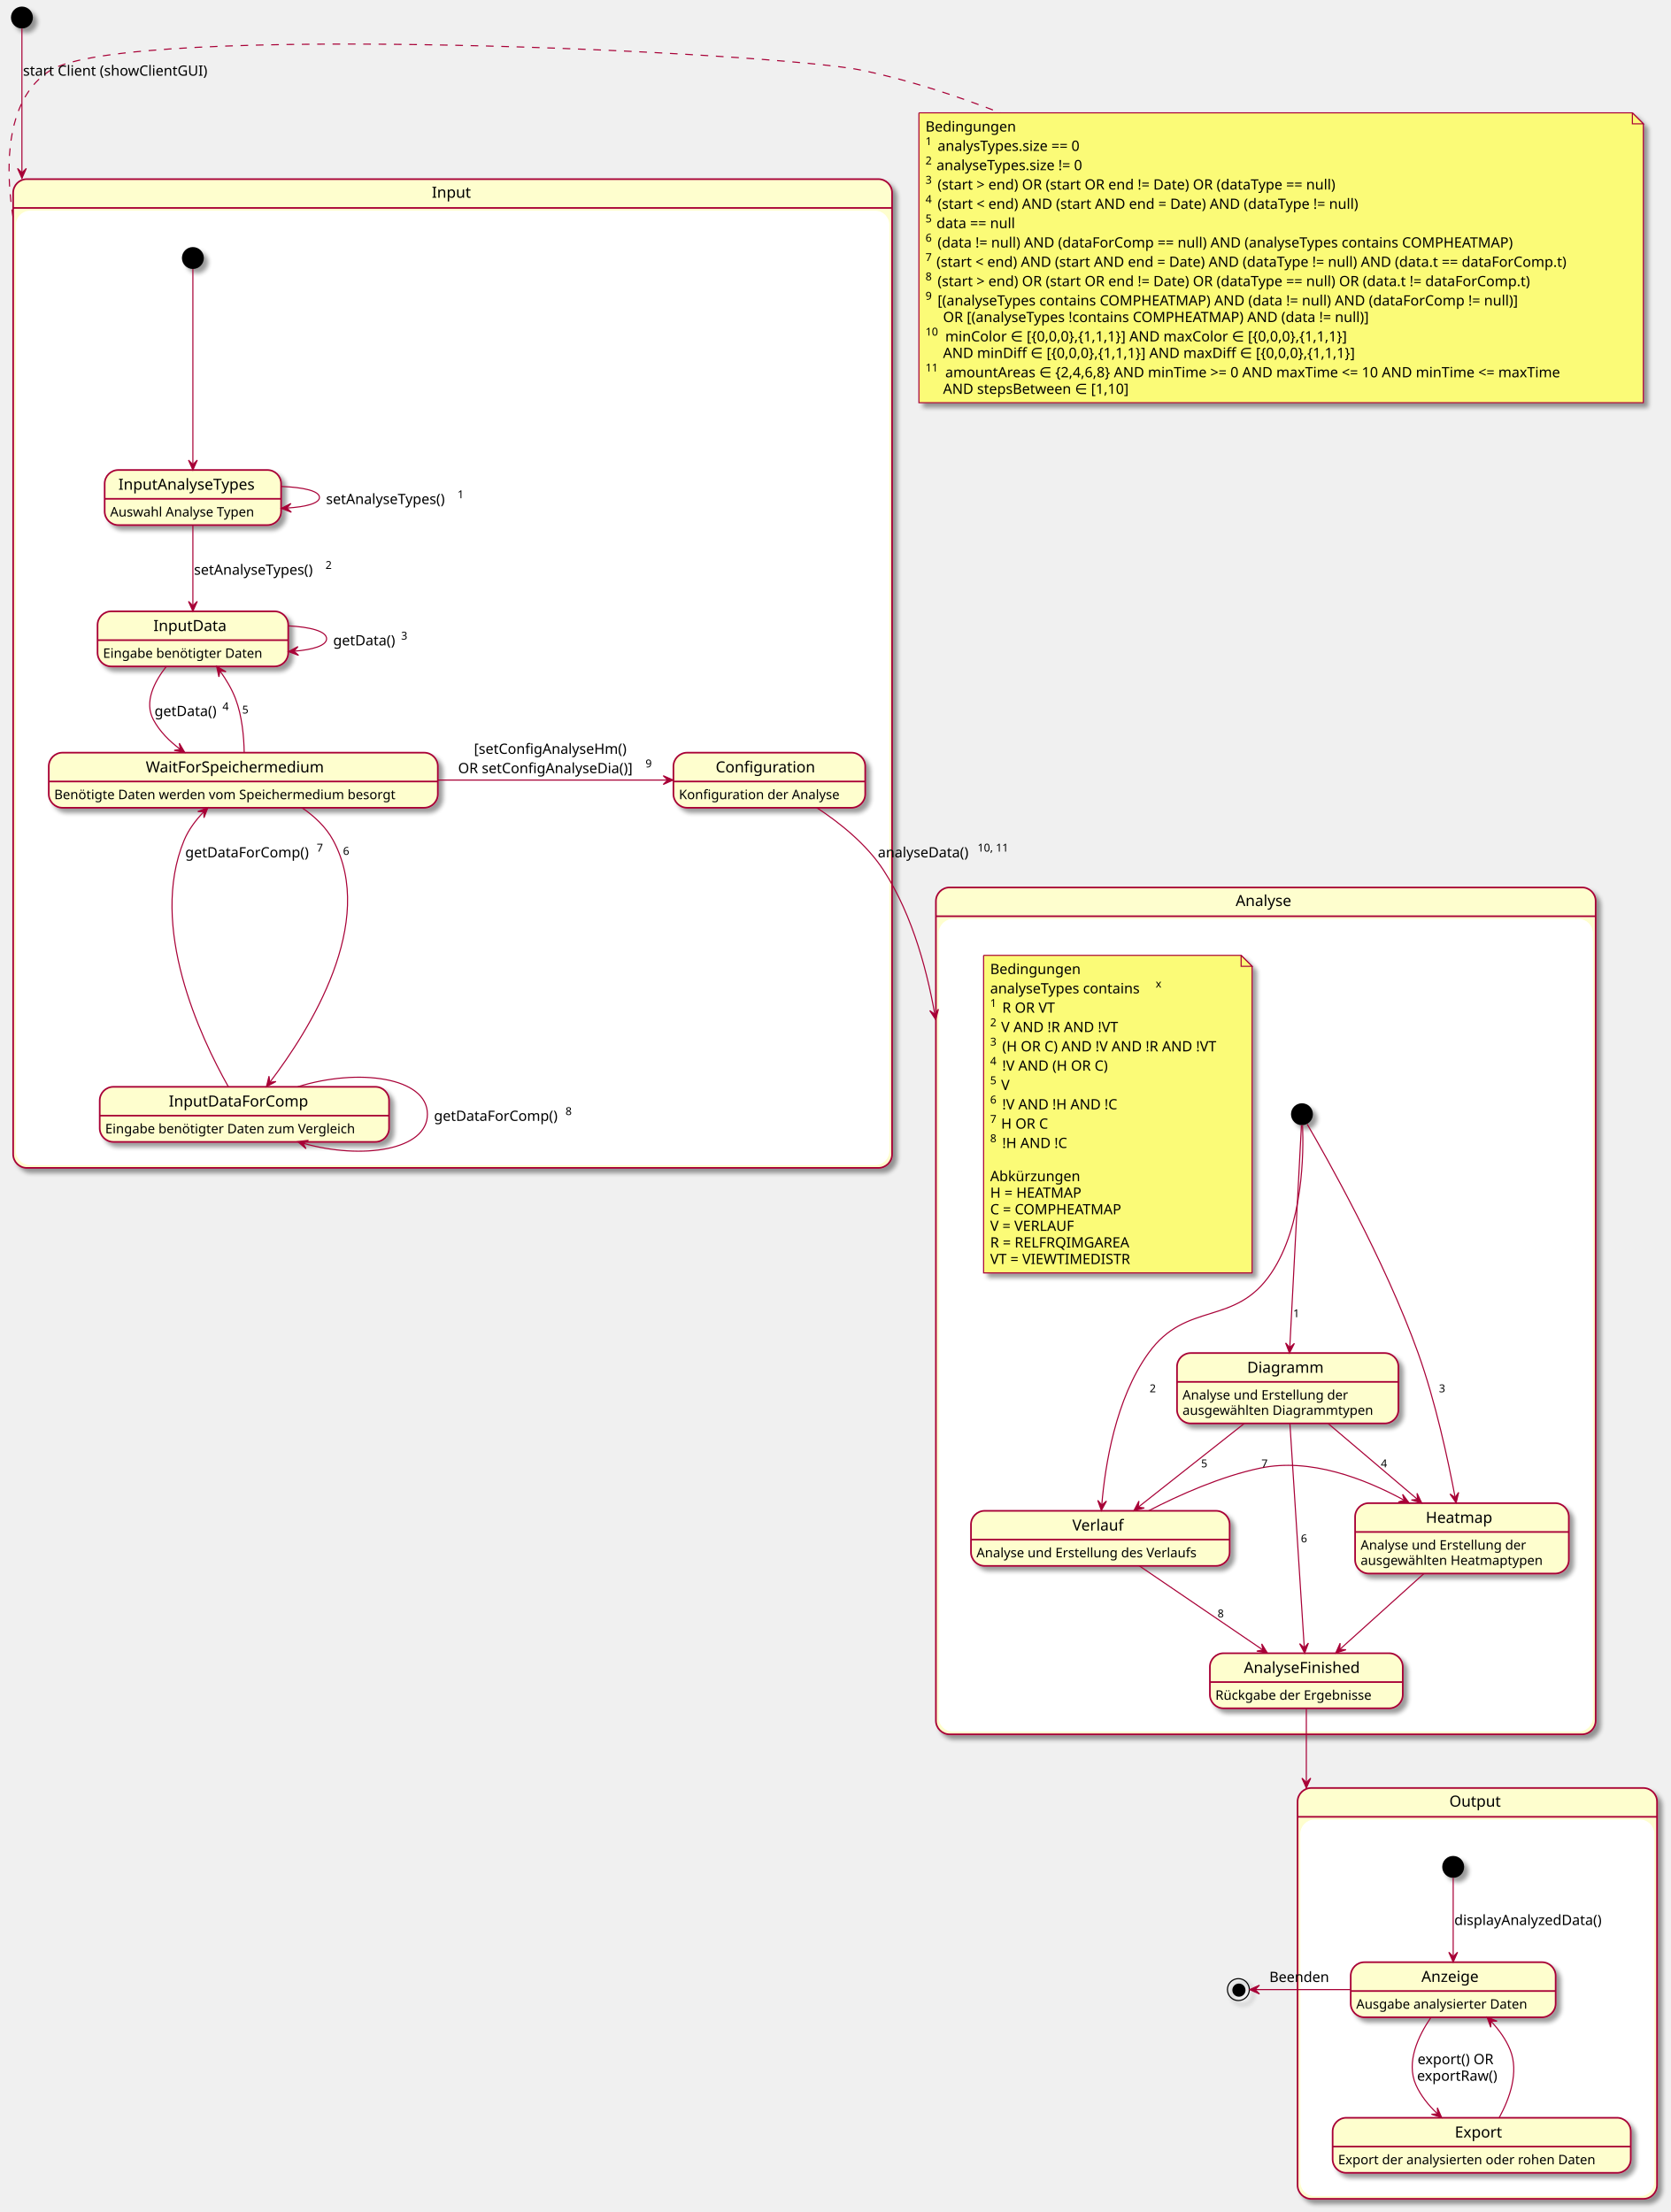
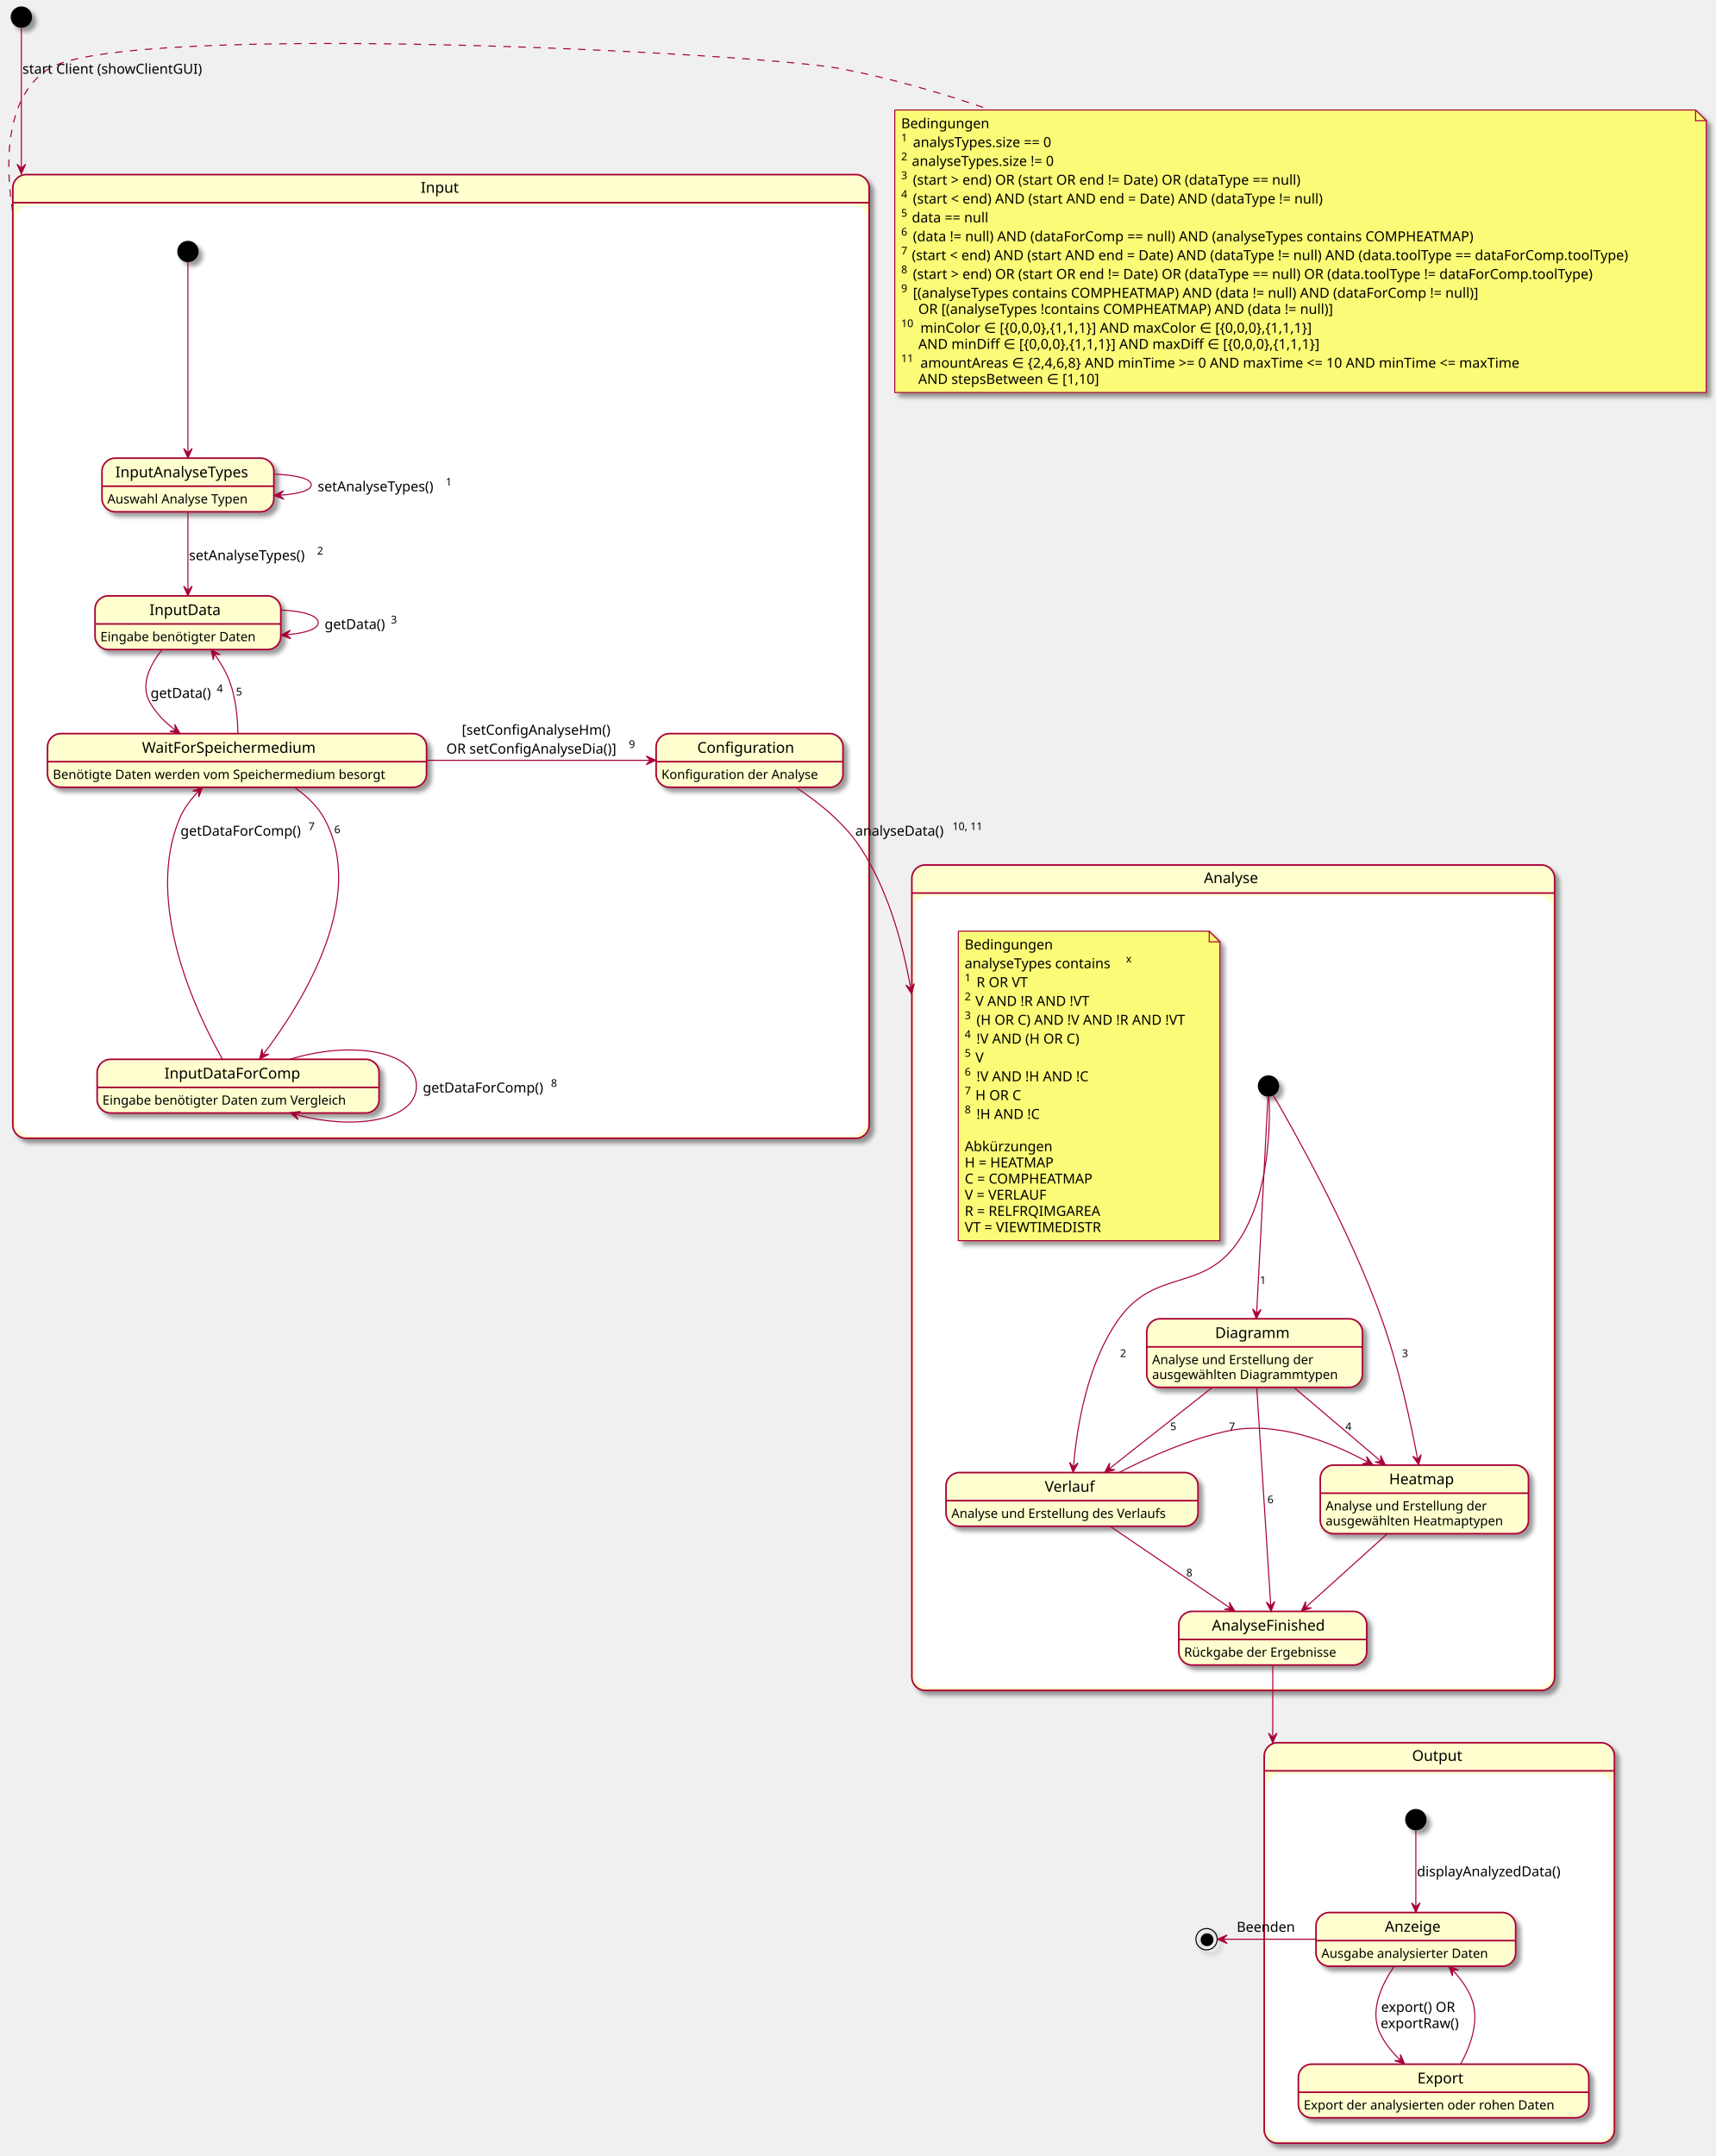
- <svg xmlns="http://www.w3.org/2000/svg" contentScriptType="application/ecmascript" contentStyleType="text/css" height="2019px" preserveAspectRatio="none" style="width:1524px;height:2019px;background:#FFFFFF;" version="1.1" viewBox="0 0 1524 2019" width="1524px" zoomAndPan="magnify">
+ <svg xmlns="http://www.w3.org/2000/svg" contentScriptType="application/ecmascript" contentStyleType="text/css" height="2019px" preserveAspectRatio="none" style="width:1607px;height:2019px;background:#FFFFFF;" version="1.1" viewBox="0 0 1607 2019" width="1607px" zoomAndPan="magnify">
  <defs>
-     <filter height="300%" id="f1f4k1xyhdl7gt" width="300%" x="-1" y="-1">
+     <filter height="300%" id="fw893l0pydje3" width="300%" x="-1" y="-1">
      <feGaussianBlur result="blurOut" stdDeviation="2.0" />
      <feColorMatrix in="blurOut" result="blurOut2" type="matrix" values="0 0 0 0 0 0 0 0 0 0 0 0 0 0 0 0 0 0 .4 0" />
      <feOffset dx="4.0" dy="4.0" in="blurOut2" result="blurOut3" />
      <feBlend in="SourceGraphic" in2="blurOut3" mode="normal" />
    </filter>
  </defs>
  <g>
-     <rect fill="#FEFECE" filter="url(#f1f4k1xyhdl7gt)" height="902.5" rx="12.5" ry="12.5" style="stroke:#A80036;stroke-width:1.5;" width="802" x="12" y="163.5" />
+     <rect fill="#FEFECE" filter="url(#fw893l0pydje3)" height="902.5" rx="12.5" ry="12.5" style="stroke:#A80036;stroke-width:1.5;" width="802" x="12" y="163.5" />
    <rect fill="#FFFFFF" height="870.203" rx="12.5" ry="12.5" style="stroke:#FFFFFF;stroke-width:1.0;" width="796" x="15" y="192.797" />
    <line style="stroke:#A80036;stroke-width:1.5;" x1="12" x2="814" y1="189.797" y2="189.797" />
    <text fill="#000000" font-family="sans-serif" font-size="14" lengthAdjust="spacing" textLength="38" x="394" y="180.495">Input</text>
-     <rect fill="#FEFECE" filter="url(#f1f4k1xyhdl7gt)" height="773" rx="12.5" ry="12.5" style="stroke:#A80036;stroke-width:1.5;" width="602" x="854" y="810" />
+     <rect fill="#FEFECE" filter="url(#fw893l0pydje3)" height="773" rx="12.5" ry="12.5" style="stroke:#A80036;stroke-width:1.5;" width="602" x="854" y="810" />
    <rect fill="#FFFFFF" height="740.703" rx="12.5" ry="12.5" style="stroke:#FFFFFF;stroke-width:1.0;" width="596" x="857" y="839.297" />
    <line style="stroke:#A80036;stroke-width:1.5;" x1="854" x2="1456" y1="836.297" y2="836.297" />
    <text fill="#000000" font-family="sans-serif" font-size="14" lengthAdjust="spacing" textLength="55" x="1127.5" y="826.995">Analyse</text>
-     <rect fill="#FEFECE" filter="url(#f1f4k1xyhdl7gt)" height="375" rx="12.5" ry="12.5" style="stroke:#A80036;stroke-width:1.5;" width="328" x="1184" y="1632" />
+     <rect fill="#FEFECE" filter="url(#fw893l0pydje3)" height="375" rx="12.5" ry="12.5" style="stroke:#A80036;stroke-width:1.5;" width="328" x="1184" y="1632" />
    <rect fill="#FFFFFF" height="342.703" rx="12.5" ry="12.5" style="stroke:#FFFFFF;stroke-width:1.0;" width="322" x="1187" y="1661.297" />
    <line style="stroke:#A80036;stroke-width:1.5;" x1="1184" x2="1512" y1="1658.297" y2="1658.297" />
    <text fill="#000000" font-family="sans-serif" font-size="14" lengthAdjust="spacing" textLength="51" x="1322.5" y="1648.995">Output</text>
    <g id="i.iat">
-       <rect fill="#FEFECE" filter="url(#f1f4k1xyhdl7gt)" height="50.266" rx="12.5" ry="12.5" style="stroke:#A80036;stroke-width:1.5;" width="161" x="95.5" y="429" />
+       <rect fill="#FEFECE" filter="url(#fw893l0pydje3)" height="50.266" rx="12.5" ry="12.5" style="stroke:#A80036;stroke-width:1.5;" width="161" x="95.5" y="429" />
      <line style="stroke:#A80036;stroke-width:1.5;" x1="95.5" x2="256.5" y1="455.297" y2="455.297" />
      <text fill="#000000" font-family="sans-serif" font-size="14" lengthAdjust="spacing" textLength="136" x="108" y="446.995">InputAnalyseTypes</text>
      <text fill="#000000" font-family="sans-serif" font-size="12" lengthAdjust="spacing" textLength="141" x="100.5" y="471.435">Auswahl Analyse Typen</text>
    </g>
    <g id="i.id">
-       <rect fill="#FEFECE" filter="url(#f1f4k1xyhdl7gt)" height="50.266" rx="12.5" ry="12.5" style="stroke:#A80036;stroke-width:1.5;" width="174" x="89" y="558" />
+       <rect fill="#FEFECE" filter="url(#fw893l0pydje3)" height="50.266" rx="12.5" ry="12.5" style="stroke:#A80036;stroke-width:1.5;" width="174" x="89" y="558" />
      <line style="stroke:#A80036;stroke-width:1.5;" x1="89" x2="263" y1="584.297" y2="584.297" />
      <text fill="#000000" font-family="sans-serif" font-size="14" lengthAdjust="spacing" textLength="72" x="140" y="575.995">InputData</text>
      <text fill="#000000" font-family="sans-serif" font-size="12" lengthAdjust="spacing" textLength="154" x="94" y="600.436">Eingabe benötigter Daten</text>
    </g>
    <g id="i.wfs">
-       <rect fill="#FEFECE" filter="url(#f1f4k1xyhdl7gt)" height="50.266" rx="12.5" ry="12.5" style="stroke:#A80036;stroke-width:1.5;" width="355" x="44.5" y="687" />
+       <rect fill="#FEFECE" filter="url(#fw893l0pydje3)" height="50.266" rx="12.5" ry="12.5" style="stroke:#A80036;stroke-width:1.5;" width="355" x="44.5" y="687" />
      <line style="stroke:#A80036;stroke-width:1.5;" x1="44.5" x2="399.5" y1="713.297" y2="713.297" />
      <text fill="#000000" font-family="sans-serif" font-size="14" lengthAdjust="spacing" textLength="178" x="133" y="704.995">WaitForSpeichermedium</text>
      <text fill="#000000" font-family="sans-serif" font-size="12" lengthAdjust="spacing" textLength="335" x="49.5" y="729.436">Benötigte Daten werden vom Speichermedium besorgt</text>
    </g>
    <g id="i.idfc">
-       <rect fill="#FEFECE" filter="url(#f1f4k1xyhdl7gt)" height="50.266" rx="12.5" ry="12.5" style="stroke:#A80036;stroke-width:1.5;" width="264" x="91" y="992" />
+       <rect fill="#FEFECE" filter="url(#fw893l0pydje3)" height="50.266" rx="12.5" ry="12.5" style="stroke:#A80036;stroke-width:1.5;" width="264" x="91" y="992" />
      <line style="stroke:#A80036;stroke-width:1.5;" x1="91" x2="355" y1="1018.297" y2="1018.297" />
      <text fill="#000000" font-family="sans-serif" font-size="14" lengthAdjust="spacing" textLength="138" x="154" y="1009.995">InputDataForComp</text>
      <text fill="#000000" font-family="sans-serif" font-size="12" lengthAdjust="spacing" textLength="244" x="96" y="1034.436">Eingabe benötigter Daten zum Vergleich</text>
    </g>
    <g id="i.conf">
-       <rect fill="#FEFECE" filter="url(#f1f4k1xyhdl7gt)" height="50.266" rx="12.5" ry="12.5" style="stroke:#A80036;stroke-width:1.5;" width="175" x="614.5" y="687" />
+       <rect fill="#FEFECE" filter="url(#fw893l0pydje3)" height="50.266" rx="12.5" ry="12.5" style="stroke:#A80036;stroke-width:1.5;" width="175" x="614.5" y="687" />
      <line style="stroke:#A80036;stroke-width:1.5;" x1="614.5" x2="789.5" y1="713.297" y2="713.297" />
      <text fill="#000000" font-family="sans-serif" font-size="14" lengthAdjust="spacing" textLength="98" x="653" y="704.995">Configuration</text>
      <text fill="#000000" font-family="sans-serif" font-size="12" lengthAdjust="spacing" textLength="155" x="619.5" y="729.436">Konfiguration der Analyse</text>
    </g>
-     <ellipse cx="176" cy="235.5" fill="#000000" filter="url(#f1f4k1xyhdl7gt)" rx="10" ry="10" style="stroke:none;stroke-width:1.0;" />
+     <ellipse cx="176" cy="235.5" fill="#000000" filter="url(#fw893l0pydje3)" rx="10" ry="10" style="stroke:none;stroke-width:1.0;" />
    <g id="a.d">
-       <rect fill="#FEFECE" filter="url(#f1f4k1xyhdl7gt)" height="64.234" rx="12.5" ry="12.5" style="stroke:#A80036;stroke-width:1.5;" width="202" x="1074" y="1235" />
+       <rect fill="#FEFECE" filter="url(#fw893l0pydje3)" height="64.234" rx="12.5" ry="12.5" style="stroke:#A80036;stroke-width:1.5;" width="202" x="1074" y="1235" />
      <line style="stroke:#A80036;stroke-width:1.5;" x1="1074" x2="1276" y1="1261.297" y2="1261.297" />
      <text fill="#000000" font-family="sans-serif" font-size="14" lengthAdjust="spacing" textLength="74" x="1138" y="1252.995">Diagramm</text>
      <text fill="#000000" font-family="sans-serif" font-size="12" lengthAdjust="spacing" textLength="161" x="1079" y="1277.436">Analyse und Erstellung der</text>
      <text fill="#000000" font-family="sans-serif" font-size="12" lengthAdjust="spacing" textLength="182" x="1079" y="1291.404">ausgewählten Diagrammtypen</text>
    </g>
    <g id="a.v">
-       <rect fill="#FEFECE" filter="url(#f1f4k1xyhdl7gt)" height="50.266" rx="12.5" ry="12.5" style="stroke:#A80036;stroke-width:1.5;" width="236" x="886" y="1379" />
+       <rect fill="#FEFECE" filter="url(#fw893l0pydje3)" height="50.266" rx="12.5" ry="12.5" style="stroke:#A80036;stroke-width:1.5;" width="236" x="886" y="1379" />
      <line style="stroke:#A80036;stroke-width:1.5;" x1="886" x2="1122" y1="1405.297" y2="1405.297" />
      <text fill="#000000" font-family="sans-serif" font-size="14" lengthAdjust="spacing" textLength="51" x="978.5" y="1396.995">Verlauf</text>
      <text fill="#000000" font-family="sans-serif" font-size="12" lengthAdjust="spacing" textLength="216" x="891" y="1421.436">Analyse und Erstellung des Verlaufs</text>
    </g>
    <g id="a.h">
-       <rect fill="#FEFECE" filter="url(#f1f4k1xyhdl7gt)" height="64.234" rx="12.5" ry="12.5" style="stroke:#A80036;stroke-width:1.5;" width="195" x="1236.5" y="1372" />
+       <rect fill="#FEFECE" filter="url(#fw893l0pydje3)" height="64.234" rx="12.5" ry="12.5" style="stroke:#A80036;stroke-width:1.5;" width="195" x="1236.5" y="1372" />
      <line style="stroke:#A80036;stroke-width:1.5;" x1="1236.5" x2="1431.5" y1="1398.297" y2="1398.297" />
      <text fill="#000000" font-family="sans-serif" font-size="14" lengthAdjust="spacing" textLength="66" x="1301" y="1389.995">Heatmap</text>
      <text fill="#000000" font-family="sans-serif" font-size="12" lengthAdjust="spacing" textLength="161" x="1241.5" y="1414.436">Analyse und Erstellung der</text>
      <text fill="#000000" font-family="sans-serif" font-size="12" lengthAdjust="spacing" textLength="175" x="1241.5" y="1428.404">ausgewählten Heatmaptypen</text>
    </g>
    <g id="a.af">
-       <rect fill="#FEFECE" filter="url(#f1f4k1xyhdl7gt)" height="50.266" rx="12.5" ry="12.5" style="stroke:#A80036;stroke-width:1.5;" width="176" x="1104" y="1509" />
+       <rect fill="#FEFECE" filter="url(#fw893l0pydje3)" height="50.266" rx="12.5" ry="12.5" style="stroke:#A80036;stroke-width:1.5;" width="176" x="1104" y="1509" />
      <line style="stroke:#A80036;stroke-width:1.5;" x1="1104" x2="1280" y1="1535.297" y2="1535.297" />
      <text fill="#000000" font-family="sans-serif" font-size="14" lengthAdjust="spacing" textLength="114" x="1135" y="1526.995">AnalyseFinished</text>
      <text fill="#000000" font-family="sans-serif" font-size="12" lengthAdjust="spacing" textLength="156" x="1109" y="1551.436">Rückgabe der Ergebnisse</text>
    </g>
-     <ellipse cx="1188" cy="1017" fill="#000000" filter="url(#f1f4k1xyhdl7gt)" rx="10" ry="10" style="stroke:none;stroke-width:1.0;" />
-     <path d="M897.5,872 L897.5,1161.828 L1142.5,1161.828 L1142.5,882 L1132.5,872 L897.5,872 " fill="#FBFB77" filter="url(#f1f4k1xyhdl7gt)" style="stroke:#A80036;stroke-width:1.0;" />
+     <ellipse cx="1188" cy="1017" fill="#000000" filter="url(#fw893l0pydje3)" rx="10" ry="10" style="stroke:none;stroke-width:1.0;" />
+     <path d="M897.5,872 L897.5,1161.828 L1142.5,1161.828 L1142.5,882 L1132.5,872 L897.5,872 " fill="#FBFB77" filter="url(#fw893l0pydje3)" style="stroke:#A80036;stroke-width:1.0;" />
    <path d="M1132.5,872 L1132.5,882 L1142.5,882 L1132.5,872 " fill="#FBFB77" style="stroke:#A80036;stroke-width:1.0;" />
    <text fill="#000000" font-family="sans-serif" font-size="13" lengthAdjust="spacing" textLength="83" x="903.5" y="889.067">Bedingungen</text>
    <text fill="#000000" font-family="sans-serif" font-size="13" lengthAdjust="spacing" textLength="147" x="903.5" y="906.707">analyseTypes contains</text>
    <text fill="#000000" font-family="sans-serif" font-size="10" lengthAdjust="spacing" textLength="6" x="1054.5" y="901.415">x</text>
    <text fill="#000000" font-family="sans-serif" font-size="10" lengthAdjust="spacing" textLength="7" x="903.5" y="919.056">1</text>
    <text fill="#000000" font-family="sans-serif" font-size="13" lengthAdjust="spacing" textLength="53" x="914.5" y="924.348">R OR VT</text>
    <text fill="#000000" font-family="sans-serif" font-size="10" lengthAdjust="spacing" textLength="6" x="903.5" y="936.696">2</text>
    <text fill="#000000" font-family="sans-serif" font-size="13" lengthAdjust="spacing" textLength="117" x="913.5" y="941.989">V AND !R AND !VT</text>
    <text fill="#000000" font-family="sans-serif" font-size="10" lengthAdjust="spacing" textLength="7" x="903.5" y="954.337">3</text>
    <text fill="#000000" font-family="sans-serif" font-size="13" lengthAdjust="spacing" textLength="213" x="914.5" y="959.629">(H OR C) AND !V AND !R AND !VT</text>
    <text fill="#000000" font-family="sans-serif" font-size="10" lengthAdjust="spacing" textLength="7" x="903.5" y="971.977">4</text>
    <text fill="#000000" font-family="sans-serif" font-size="13" lengthAdjust="spacing" textLength="105" x="914.5" y="977.27">!V AND (H OR C)</text>
    <text fill="#000000" font-family="sans-serif" font-size="10" lengthAdjust="spacing" textLength="6" x="903.5" y="989.618">5</text>
    <text fill="#000000" font-family="sans-serif" font-size="13" lengthAdjust="spacing" textLength="9" x="913.5" y="994.911">V</text>
    <text fill="#000000" font-family="sans-serif" font-size="10" lengthAdjust="spacing" textLength="7" x="903.5" y="1007.259">6</text>
    <text fill="#000000" font-family="sans-serif" font-size="13" lengthAdjust="spacing" textLength="114" x="914.5" y="1012.551">!V AND !H AND !C</text>
    <text fill="#000000" font-family="sans-serif" font-size="10" lengthAdjust="spacing" textLength="6" x="903.5" y="1024.899">7</text>
    <text fill="#000000" font-family="sans-serif" font-size="13" lengthAdjust="spacing" textLength="45" x="913.5" y="1030.192">H OR C</text>
    <text fill="#000000" font-family="sans-serif" font-size="10" lengthAdjust="spacing" textLength="7" x="903.5" y="1042.54">8</text>
    <text fill="#000000" font-family="sans-serif" font-size="13" lengthAdjust="spacing" textLength="64" x="914.5" y="1047.832">!H AND !C</text>
    <text fill="#000000" font-family="sans-serif" font-size="13" lengthAdjust="spacing" textLength="0" x="907.5" y="1062.965" />
    <text fill="#000000" font-family="sans-serif" font-size="13" lengthAdjust="spacing" textLength="84" x="903.5" y="1078.098">Abkürzungen</text>
    <text fill="#000000" font-family="sans-serif" font-size="13" lengthAdjust="spacing" textLength="88" x="903.5" y="1093.231">H = HEATMAP</text>
    <text fill="#000000" font-family="sans-serif" font-size="13" lengthAdjust="spacing" textLength="125" x="903.5" y="1108.364">C = COMPHEATMAP</text>
    <text fill="#000000" font-family="sans-serif" font-size="13" lengthAdjust="spacing" textLength="85" x="903.5" y="1123.497">V = VERLAUF</text>
    <text fill="#000000" font-family="sans-serif" font-size="13" lengthAdjust="spacing" textLength="135" x="903.5" y="1138.629">R = RELFRQIMGAREA</text>
    <text fill="#000000" font-family="sans-serif" font-size="13" lengthAdjust="spacing" textLength="135" x="903.5" y="1153.762">VT = VIEWTIMEDISTR</text>
    <g id="o.an">
-       <rect fill="#FEFECE" filter="url(#f1f4k1xyhdl7gt)" height="50.266" rx="12.5" ry="12.5" style="stroke:#A80036;stroke-width:1.5;" width="187" x="1232.5" y="1791" />
+       <rect fill="#FEFECE" filter="url(#fw893l0pydje3)" height="50.266" rx="12.5" ry="12.5" style="stroke:#A80036;stroke-width:1.5;" width="187" x="1232.5" y="1791" />
      <line style="stroke:#A80036;stroke-width:1.5;" x1="1232.5" x2="1419.5" y1="1817.297" y2="1817.297" />
      <text fill="#000000" font-family="sans-serif" font-size="14" lengthAdjust="spacing" textLength="58" x="1297" y="1808.995">Anzeige</text>
      <text fill="#000000" font-family="sans-serif" font-size="12" lengthAdjust="spacing" textLength="167" x="1237.5" y="1833.436">Ausgabe analysierter Daten</text>
    </g>
    <g id="o.e">
-       <rect fill="#FEFECE" filter="url(#f1f4k1xyhdl7gt)" height="50.266" rx="12.5" ry="12.5" style="stroke:#A80036;stroke-width:1.5;" width="272" x="1216" y="1933" />
+       <rect fill="#FEFECE" filter="url(#fw893l0pydje3)" height="50.266" rx="12.5" ry="12.5" style="stroke:#A80036;stroke-width:1.5;" width="272" x="1216" y="1933" />
      <line style="stroke:#A80036;stroke-width:1.5;" x1="1216" x2="1488" y1="1959.297" y2="1959.297" />
      <text fill="#000000" font-family="sans-serif" font-size="14" lengthAdjust="spacing" textLength="49" x="1327.5" y="1950.995">Export</text>
      <text fill="#000000" font-family="sans-serif" font-size="12" lengthAdjust="spacing" textLength="252" x="1221" y="1975.436">Export der analysierten oder rohen Daten</text>
    </g>
-     <ellipse cx="1326" cy="1704" fill="#000000" filter="url(#f1f4k1xyhdl7gt)" rx="10" ry="10" style="stroke:none;stroke-width:1.0;" />
-     <path d="M838.5,103 L838.5,367.578 L1499.5,367.578 L1499.5,113 L1489.5,103 L838.5,103 " fill="#FBFB77" filter="url(#f1f4k1xyhdl7gt)" style="stroke:#A80036;stroke-width:1.0;" />
-     <path d="M1489.5,103 L1489.5,113 L1499.5,113 L1489.5,103 " fill="#FBFB77" style="stroke:#A80036;stroke-width:1.0;" />
-     <text fill="#000000" font-family="sans-serif" font-size="13" lengthAdjust="spacing" textLength="83" x="844.5" y="120.067">Bedingungen</text>
-     <text fill="#000000" font-family="sans-serif" font-size="10" lengthAdjust="spacing" textLength="7" x="844.5" y="132.415">1</text>
-     <text fill="#000000" font-family="sans-serif" font-size="13" lengthAdjust="spacing" textLength="146" x="855.5" y="137.708">analysTypes.size == 0</text>
-     <text fill="#000000" font-family="sans-serif" font-size="10" lengthAdjust="spacing" textLength="6" x="844.5" y="150.056">2</text>
-     <text fill="#000000" font-family="sans-serif" font-size="13" lengthAdjust="spacing" textLength="149" x="854.5" y="155.348">analyseTypes.size != 0</text>
-     <text fill="#000000" font-family="sans-serif" font-size="10" lengthAdjust="spacing" textLength="7" x="844.5" y="167.696">3</text>
-     <text fill="#000000" font-family="sans-serif" font-size="13" lengthAdjust="spacing" textLength="402" x="855.5" y="172.989">(start &gt; end) OR (start OR end != Date) OR (dataType == null)</text>
-     <text fill="#000000" font-family="sans-serif" font-size="10" lengthAdjust="spacing" textLength="7" x="844.5" y="185.337">4</text>
-     <text fill="#000000" font-family="sans-serif" font-size="13" lengthAdjust="spacing" textLength="419" x="855.5" y="190.629">(start &lt; end) AND (start AND end = Date) AND (dataType != null)</text>
-     <text fill="#000000" font-family="sans-serif" font-size="10" lengthAdjust="spacing" textLength="6" x="844.5" y="202.977">5</text>
-     <text fill="#000000" font-family="sans-serif" font-size="13" lengthAdjust="spacing" textLength="79" x="854.5" y="208.27">data == null</text>
-     <text fill="#000000" font-family="sans-serif" font-size="10" lengthAdjust="spacing" textLength="7" x="844.5" y="220.618">6</text>
-     <text fill="#000000" font-family="sans-serif" font-size="13" lengthAdjust="spacing" textLength="562" x="855.5" y="225.911">(data != null) AND (dataForComp == null) AND (analyseTypes contains COMPHEATMAP)</text>
-     <text fill="#000000" font-family="sans-serif" font-size="10" lengthAdjust="spacing" textLength="6" x="844.5" y="238.259">7</text>
-     <text fill="#000000" font-family="sans-serif" font-size="13" lengthAdjust="spacing" textLength="627" x="854.5" y="243.551">(start &lt; end) AND (start AND end = Date) AND (dataType != null) AND (data.t == dataForComp.t)</text>
-     <text fill="#000000" font-family="sans-serif" font-size="10" lengthAdjust="spacing" textLength="7" x="844.5" y="255.899">8</text>
-     <text fill="#000000" font-family="sans-serif" font-size="13" lengthAdjust="spacing" textLength="596" x="855.5" y="261.192">(start &gt; end) OR (start OR end != Date) OR (dataType == null) OR (data.t != dataForComp.t)</text>
-     <text fill="#000000" font-family="sans-serif" font-size="10" lengthAdjust="spacing" textLength="7" x="844.5" y="273.54">9</text>
-     <text fill="#000000" font-family="sans-serif" font-size="13" lengthAdjust="spacing" textLength="567" x="855.5" y="278.832">[(analyseTypes contains COMPHEATMAP) AND (data != null) AND (dataForComp != null)]</text>
-     <text fill="#000000" font-family="sans-serif" font-size="13" lengthAdjust="spacing" textLength="417" x="860.5" y="293.965">OR [(analyseTypes !contains COMPHEATMAP) AND (data != null)]</text>
-     <text fill="#000000" font-family="sans-serif" font-size="10" lengthAdjust="spacing" textLength="14" x="844.5" y="306.313">10</text>
-     <text fill="#000000" font-family="sans-serif" font-size="13" lengthAdjust="spacing" textLength="421" x="862.5" y="311.606">minColor ∈ [{0,0,0},{1,1,1}] AND maxColor ∈ [{0,0,0},{1,1,1}]</text>
-     <text fill="#000000" font-family="sans-serif" font-size="13" lengthAdjust="spacing" textLength="433" x="860.5" y="326.739">AND minDiff ∈ [{0,0,0},{1,1,1}] AND maxDiff ∈ [{0,0,0},{1,1,1}]</text>
-     <text fill="#000000" font-family="sans-serif" font-size="10" lengthAdjust="spacing" textLength="14" x="844.5" y="339.087">11</text>
-     <text fill="#000000" font-family="sans-serif" font-size="13" lengthAdjust="spacing" textLength="618" x="862.5" y="344.379">amountAreas ∈ {2,4,6,8} AND minTime &gt;= 0 AND maxTime &lt;= 10 AND minTime &lt;= maxTime</text>
-     <text fill="#000000" font-family="sans-serif" font-size="13" lengthAdjust="spacing" textLength="180" x="860.5" y="359.512">AND stepsBetween ∈ [1,10]</text>
-     <ellipse cx="20" cy="16" fill="#000000" filter="url(#f1f4k1xyhdl7gt)" rx="10" ry="10" style="stroke:none;stroke-width:1.0;" />
-     <ellipse cx="1130" cy="1816" filter="url(#f1f4k1xyhdl7gt)" rx="10" ry="10" style="stroke:#000000;stroke-width:1.0;fill:none;" />
+     <ellipse cx="1326" cy="1704" fill="#000000" filter="url(#fw893l0pydje3)" rx="10" ry="10" style="stroke:none;stroke-width:1.0;" />
+     <path d="M838,103 L838,367.578 L1598,367.578 L1598,113 L1588,103 L838,103 " fill="#FBFB77" filter="url(#fw893l0pydje3)" style="stroke:#A80036;stroke-width:1.0;" />
+     <path d="M1588,103 L1588,113 L1598,113 L1588,103 " fill="#FBFB77" style="stroke:#A80036;stroke-width:1.0;" />
+     <text fill="#000000" font-family="sans-serif" font-size="13" lengthAdjust="spacing" textLength="83" x="844" y="120.067">Bedingungen</text>
+     <text fill="#000000" font-family="sans-serif" font-size="10" lengthAdjust="spacing" textLength="7" x="844" y="132.415">1</text>
+     <text fill="#000000" font-family="sans-serif" font-size="13" lengthAdjust="spacing" textLength="146" x="855" y="137.708">analysTypes.size == 0</text>
+     <text fill="#000000" font-family="sans-serif" font-size="10" lengthAdjust="spacing" textLength="6" x="844" y="150.056">2</text>
+     <text fill="#000000" font-family="sans-serif" font-size="13" lengthAdjust="spacing" textLength="149" x="854" y="155.348">analyseTypes.size != 0</text>
+     <text fill="#000000" font-family="sans-serif" font-size="10" lengthAdjust="spacing" textLength="7" x="844" y="167.696">3</text>
+     <text fill="#000000" font-family="sans-serif" font-size="13" lengthAdjust="spacing" textLength="402" x="855" y="172.989">(start &gt; end) OR (start OR end != Date) OR (dataType == null)</text>
+     <text fill="#000000" font-family="sans-serif" font-size="10" lengthAdjust="spacing" textLength="7" x="844" y="185.337">4</text>
+     <text fill="#000000" font-family="sans-serif" font-size="13" lengthAdjust="spacing" textLength="419" x="855" y="190.629">(start &lt; end) AND (start AND end = Date) AND (dataType != null)</text>
+     <text fill="#000000" font-family="sans-serif" font-size="10" lengthAdjust="spacing" textLength="6" x="844" y="202.977">5</text>
+     <text fill="#000000" font-family="sans-serif" font-size="13" lengthAdjust="spacing" textLength="79" x="854" y="208.27">data == null</text>
+     <text fill="#000000" font-family="sans-serif" font-size="10" lengthAdjust="spacing" textLength="7" x="844" y="220.618">6</text>
+     <text fill="#000000" font-family="sans-serif" font-size="13" lengthAdjust="spacing" textLength="562" x="855" y="225.911">(data != null) AND (dataForComp == null) AND (analyseTypes contains COMPHEATMAP)</text>
+     <text fill="#000000" font-family="sans-serif" font-size="10" lengthAdjust="spacing" textLength="6" x="844" y="238.259">7</text>
+     <text fill="#000000" font-family="sans-serif" font-size="13" lengthAdjust="spacing" textLength="729" x="854" y="243.551">(start &lt; end) AND (start AND end = Date) AND (dataType != null) AND (data.toolType == dataForComp.toolType)</text>
+     <text fill="#000000" font-family="sans-serif" font-size="10" lengthAdjust="spacing" textLength="7" x="844" y="255.899">8</text>
+     <text fill="#000000" font-family="sans-serif" font-size="13" lengthAdjust="spacing" textLength="698" x="855" y="261.192">(start &gt; end) OR (start OR end != Date) OR (dataType == null) OR (data.toolType != dataForComp.toolType)</text>
+     <text fill="#000000" font-family="sans-serif" font-size="10" lengthAdjust="spacing" textLength="7" x="844" y="273.54">9</text>
+     <text fill="#000000" font-family="sans-serif" font-size="13" lengthAdjust="spacing" textLength="567" x="855" y="278.832">[(analyseTypes contains COMPHEATMAP) AND (data != null) AND (dataForComp != null)]</text>
+     <text fill="#000000" font-family="sans-serif" font-size="13" lengthAdjust="spacing" textLength="417" x="860" y="293.965">OR [(analyseTypes !contains COMPHEATMAP) AND (data != null)]</text>
+     <text fill="#000000" font-family="sans-serif" font-size="10" lengthAdjust="spacing" textLength="14" x="844" y="306.313">10</text>
+     <text fill="#000000" font-family="sans-serif" font-size="13" lengthAdjust="spacing" textLength="421" x="862" y="311.606">minColor ∈ [{0,0,0},{1,1,1}] AND maxColor ∈ [{0,0,0},{1,1,1}]</text>
+     <text fill="#000000" font-family="sans-serif" font-size="13" lengthAdjust="spacing" textLength="433" x="860" y="326.739">AND minDiff ∈ [{0,0,0},{1,1,1}] AND maxDiff ∈ [{0,0,0},{1,1,1}]</text>
+     <text fill="#000000" font-family="sans-serif" font-size="10" lengthAdjust="spacing" textLength="14" x="844" y="339.087">11</text>
+     <text fill="#000000" font-family="sans-serif" font-size="13" lengthAdjust="spacing" textLength="618" x="862" y="344.379">amountAreas ∈ {2,4,6,8} AND minTime &gt;= 0 AND maxTime &lt;= 10 AND minTime &lt;= maxTime</text>
+     <text fill="#000000" font-family="sans-serif" font-size="13" lengthAdjust="spacing" textLength="180" x="860" y="359.512">AND stepsBetween ∈ [1,10]</text>
+     <ellipse cx="20" cy="16" fill="#000000" filter="url(#fw893l0pydje3)" rx="10" ry="10" style="stroke:none;stroke-width:1.0;" />
+     <ellipse cx="1130" cy="1816" filter="url(#fw893l0pydje3)" rx="10" ry="10" style="stroke:#000000;stroke-width:1.0;fill:none;" />
    <ellipse cx="1130.5" cy="1816.5" fill="#000000" rx="6" ry="6" style="stroke:none;stroke-width:1.0;" />
-     <path d="M11.891,198.151 C11.853,197.911 11.816,197.67 11.778,197.428 C11.628,196.461 11.481,195.482 11.336,194.491 C11.048,192.51 10.771,190.482 10.51,188.415 C9.465,180.144 8.673,171.233 8.388,162.066 C7.246,125.4 14.207,84.65 45.5,64.5 C114.911,19.81 707.778,47.2 788.5,64.5 C829.838,73.36 872.108,87.07 912.736,102.96 " fill="none" id="i-GMN227259" style="stroke:#A80036;stroke-width:1.0;stroke-dasharray:7.0,7.0;" />
+     <path d="M11.891,198.151 C11.853,197.911 11.816,197.67 11.778,197.428 C11.628,196.461 11.481,195.482 11.336,194.491 C11.048,192.51 10.771,190.482 10.51,188.415 C9.465,180.144 8.673,171.233 8.388,162.066 C7.246,125.4 14.207,84.65 45.5,64.5 C114.911,19.81 707.422,48.95 788.5,64.5 C834.611,73.34 882.076,87.07 927.869,103 " fill="none" id="i-GMN94640" style="stroke:#A80036;stroke-width:1.0;stroke-dasharray:7.0,7.0;" />
    <path d="M176,245.53 C176,275.72 176,374.06 176,423.73 " fill="none" id="*start*i-to-iat" style="stroke:#A80036;stroke-width:1.0;" />
    <polygon fill="#A80036" points="176,428.96,180,419.96,176,423.96,172,419.96,176,428.96" style="stroke:#A80036;stroke-width:1.0;" />
    <path d="M176,479.19 C176,500.11 176,530.41 176,552.71 " fill="none" id="iat-to-id" style="stroke:#A80036;stroke-width:1.0;" />
    <polygon fill="#A80036" points="176,557.9,180,548.9,176,552.9,172,548.9,176,557.9" style="stroke:#A80036;stroke-width:1.0;" />
    <text fill="#000000" font-family="sans-serif" font-size="13" lengthAdjust="spacing" textLength="120" x="177" y="524.575">setAnalyseTypes()</text>
    <text fill="#000000" font-family="sans-serif" font-size="10" lengthAdjust="spacing" textLength="6" x="297" y="519.282">2</text>
    <path d="M256.692,444.02 C276.63,444.74 291.5,448.07 291.5,454 C291.5,459.42 279.076,462.67 261.713,463.73 " fill="none" id="iat-to-iat" style="stroke:#A80036;stroke-width:1.0;" />
    <polygon fill="#A80036" points="256.692,463.98,265.875,467.54,261.686,463.738,265.488,459.549,256.692,463.98" style="stroke:#A80036;stroke-width:1.0;" />
    <text fill="#000000" font-family="sans-serif" font-size="13" lengthAdjust="spacing" textLength="120" x="297.5" y="460.075">setAnalyseTypes()</text>
    <text fill="#000000" font-family="sans-serif" font-size="10" lengthAdjust="spacing" textLength="7" x="417.5" y="454.782">1</text>
    <path d="M151.827,608.22 C140.562,622.54 131.353,640.95 140,657 C145.731,667.64 154.573,676.52 164.366,683.81 " fill="none" id="id-to-wfs" style="stroke:#A80036;stroke-width:1.0;" />
    <polygon fill="#A80036" points="168.614,686.84,163.604,678.361,164.542,683.939,158.963,684.877,168.614,686.84" style="stroke:#A80036;stroke-width:1.0;" />
    <text fill="#000000" font-family="sans-serif" font-size="13" lengthAdjust="spacing" textLength="62" x="141" y="653.575">getData()</text>
    <text fill="#000000" font-family="sans-serif" font-size="10" lengthAdjust="spacing" textLength="7" x="203" y="648.282">4</text>
    <path d="M200.784,612.44 C206.364,620.25 211.627,629.05 215,638 C220.884,653.61 222.579,672.36 222.832,686.95 " fill="none" id="id-backto-wfs" style="stroke:#A80036;stroke-width:1.0;" />
    <polygon fill="#A80036" points="197.661,608.2,199.767,617.821,200.622,612.229,206.214,613.084,197.661,608.2" style="stroke:#A80036;stroke-width:1.0;" />
    <text fill="#000000" font-family="sans-serif" font-size="10" lengthAdjust="spacing" textLength="6" x="221" y="651.282">5</text>
    <path d="M263.182,571.26 C283.255,572.28 298,576.19 298,583 C298,589.23 285.68,593.03 268.233,594.41 " fill="none" id="id-to-id" style="stroke:#A80036;stroke-width:1.0;" />
    <polygon fill="#A80036" points="263.182,594.74,272.421,598.153,268.172,594.418,271.906,590.169,263.182,594.74" style="stroke:#A80036;stroke-width:1.0;" />
    <text fill="#000000" font-family="sans-serif" font-size="13" lengthAdjust="spacing" textLength="62" x="304" y="589.075">getData()</text>
    <text fill="#000000" font-family="sans-serif" font-size="10" lengthAdjust="spacing" textLength="7" x="366" y="583.782">3</text>
    <path d="M275.386,737.16 C286.837,744.98 297.451,754.85 304,767 C344.293,841.78 282.609,940.06 246.351,987.69 " fill="none" id="wfs-to-idfc" style="stroke:#A80036;stroke-width:1.0;" />
    <polygon fill="#A80036" points="243.141,991.86,251.795,987.158,246.186,987.894,245.45,982.285,243.141,991.86" style="stroke:#A80036;stroke-width:1.0;" />
    <text fill="#000000" font-family="sans-serif" font-size="10" lengthAdjust="spacing" textLength="7" x="313" y="780.282">6</text>
    <path d="M186.019,740.85 C178.696,748.46 172.011,757.32 168,767 C135.472,845.53 182.673,946.33 208.307,991.82 " fill="none" id="wfs-backto-idfc" style="stroke:#A80036;stroke-width:1.0;" />
    <polygon fill="#A80036" points="189.657,737.22,180.46,740.744,186.117,740.751,186.11,746.408,189.657,737.22" style="stroke:#A80036;stroke-width:1.0;" />
    <text fill="#000000" font-family="sans-serif" font-size="13" lengthAdjust="spacing" textLength="120" x="169" y="782.575">getDataForComp()</text>
    <text fill="#000000" font-family="sans-serif" font-size="10" lengthAdjust="spacing" textLength="6" x="289" y="777.282">7</text>
    <path d="M271.723,991.95 C326.721,974.73 390,983.07 390,1017 C390,1049.932 330.374,1058.764 276.576,1043.495 " fill="none" id="idfc-to-idfc" style="stroke:#A80036;stroke-width:1.0;" />
    <polygon fill="#A80036" points="271.723,1042.047,279.203,1048.454,276.514,1043.477,281.491,1040.788,271.723,1042.047" style="stroke:#A80036;stroke-width:1.0;" />
    <text fill="#000000" font-family="sans-serif" font-size="13" lengthAdjust="spacing" textLength="120" x="396" y="1023.075">getDataForComp()</text>
    <text fill="#000000" font-family="sans-serif" font-size="10" lengthAdjust="spacing" textLength="7" x="516" y="1017.782">8</text>
    <path d="M608.863,712 C549.517,712 470.708,712 399.711,712 " fill="none" id="conf-backto-wfs" style="stroke:#A80036;stroke-width:1.0;" />
    <polygon fill="#A80036" points="614.182,712,605.182,708,609.182,712,605.182,716,614.182,712" style="stroke:#A80036;stroke-width:1.0;" />
    <text fill="#000000" font-family="sans-serif" font-size="13" lengthAdjust="spacing" textLength="149" x="432.5" y="688.067">[setConfigAnalyseHm()</text>
    <text fill="#000000" font-family="sans-serif" font-size="13" lengthAdjust="spacing" textLength="171" x="418" y="705.707">OR setConfigAnalyseDia()]</text>
    <text fill="#000000" font-family="sans-serif" font-size="10" lengthAdjust="spacing" textLength="7" x="589" y="700.415">9</text>
    <path d="M745.113,737.13 C766.409,751.12 790.743,770.62 806,794 C819.683,814.972 830.024,839.067 837.837,863.478 C841.744,875.683 845.019,887.967 847.765,899.979 C849.138,905.985 850.378,911.923 851.499,917.75 C852.059,920.663 852.59,923.548 853.092,926.399 C853.343,927.825 853.587,929.243 853.824,930.651 " fill="none" id="conf-to-a" style="stroke:#A80036;stroke-width:1.0;" />
    <polygon fill="#A80036" points="853.824,930.651,856.275,921.112,852.994,925.721,848.386,922.44,853.824,930.651" style="stroke:#A80036;stroke-width:1.0;" />
    <text fill="#000000" font-family="sans-serif" font-size="13" lengthAdjust="spacing" textLength="91" x="801" y="782.575">analyseData()</text>
    <text fill="#000000" font-family="sans-serif" font-size="10" lengthAdjust="spacing" textLength="34" x="892" y="777.282">10, 11</text>
    <path d="M1187.52,1027.12 C1185.81,1059.694 1179.96,1171.451 1176.9,1229.831 " fill="none" id="*start*a-to-d" style="stroke:#A80036;stroke-width:1.0;" />
    <polygon fill="#A80036" points="1176.63,1234.967,1181.094,1226.188,1176.891,1229.974,1173.105,1225.77,1176.63,1234.967" style="stroke:#A80036;stroke-width:1.0;" />
    <text fill="#000000" font-family="sans-serif" font-size="10" lengthAdjust="spacing" textLength="7" x="1180" y="1202.282">1</text>
    <path d="M1188.55,1027 C1189.58,1051.109 1189.45,1118.27 1160,1162 C1126.81,1211.286 1082.75,1186.803 1048,1235 C1017.83,1276.842 1008.34,1337.792 1005.35,1373.622 " fill="none" id="*start*a-to-v" style="stroke:#A80036;stroke-width:1.0;" />
    <polygon fill="#A80036" points="1004.96,1378.72,1009.642,1370.055,1005.346,1373.735,1001.666,1369.438,1004.96,1378.72" style="stroke:#A80036;stroke-width:1.0;" />
    <text fill="#000000" font-family="sans-serif" font-size="10" lengthAdjust="spacing" textLength="6" x="1049" y="1270.782">2</text>
    <path d="M1192.72,1025.99 C1208.99,1053.872 1263.45,1149.743 1294,1235 C1309.86,1279.253 1321.29,1332.318 1327.78,1366.801 " fill="none" id="*start*a-to-h" style="stroke:#A80036;stroke-width:1.0;" />
    <polygon fill="#A80036" points="1328.7,1371.75,1330.986,1362.17,1327.785,1366.834,1323.121,1363.633,1328.7,1371.75" style="stroke:#A80036;stroke-width:1.0;" />
    <text fill="#000000" font-family="sans-serif" font-size="10" lengthAdjust="spacing" textLength="7" x="1313" y="1270.782">3</text>
    <path d="M1135.34,1299.311 C1106.09,1322.4 1066.69,1353.509 1038.69,1375.612 " fill="none" id="d-to-v" style="stroke:#A80036;stroke-width:1.0;" />
    <polygon fill="#A80036" points="1034.65,1378.806,1044.198,1376.389,1038.581,1375.716,1039.254,1370.099,1034.65,1378.806" style="stroke:#A80036;stroke-width:1.0;" />
    <text fill="#000000" font-family="sans-serif" font-size="10" lengthAdjust="spacing" textLength="6" x="1096" y="1339.282">5</text>
    <path d="M1211.88,1299.311 C1236.26,1320.013 1268.24,1347.163 1293.35,1368.488 " fill="none" id="d-to-h" style="stroke:#A80036;stroke-width:1.0;" />
    <polygon fill="#A80036" points="1297.32,1371.859,1293.038,1362.99,1293.505,1368.627,1287.867,1369.094,1297.32,1371.859" style="stroke:#A80036;stroke-width:1.0;" />
    <text fill="#000000" font-family="sans-serif" font-size="10" lengthAdjust="spacing" textLength="7" x="1260" y="1339.282">4</text>
    <path d="M1048.09,1378.938 C1076.26,1364.401 1114.11,1347.521 1150,1340 C1195.3,1330.507 1244.75,1349.454 1280.97,1369.147 " fill="none" id="v-to-h" style="stroke:#A80036;stroke-width:1.0;" />
    <polygon fill="#A80036" points="1285.77,1371.801,1279.843,1363.935,1281.399,1369.374,1275.96,1370.93,1285.77,1371.801" style="stroke:#A80036;stroke-width:1.0;" />
    <text fill="#000000" font-family="sans-serif" font-size="10" lengthAdjust="spacing" textLength="6" x="1151" y="1339.282">7</text>
    <path d="M1177,1299.178 C1180.31,1350.793 1186.89,1453.29 1190.12,1503.664 " fill="none" id="d-to-af" style="stroke:#A80036;stroke-width:1.0;" />
    <polygon fill="#A80036" points="1190.46,1508.958,1193.875,1499.72,1190.14,1503.968,1185.892,1500.233,1190.46,1508.958" style="stroke:#A80036;stroke-width:1.0;" />
    <text fill="#000000" font-family="sans-serif" font-size="10" lengthAdjust="spacing" textLength="7" x="1187" y="1407.782">6</text>
    <path d="M1039.36,1429.076 C1071.43,1450.908 1118.65,1483.059 1152.06,1505.809 " fill="none" id="v-to-af" style="stroke:#A80036;stroke-width:1.0;" />
    <polygon fill="#A80036" points="1156.48,1508.815,1151.292,1500.443,1152.347,1506.001,1146.79,1507.056,1156.48,1508.815" style="stroke:#A80036;stroke-width:1.0;" />
    <text fill="#000000" font-family="sans-serif" font-size="10" lengthAdjust="spacing" textLength="7" x="1111" y="1476.282">8</text>
    <path d="M1299.26,1436.312 C1275.82,1457.442 1245.17,1485.069 1222.64,1505.378 " fill="none" id="h-to-af" style="stroke:#A80036;stroke-width:1.0;" />
    <polygon fill="#A80036" points="1218.82,1508.827,1228.186,1505.78,1222.536,1505.482,1222.834,1499.833,1218.82,1508.827" style="stroke:#A80036;stroke-width:1.0;" />
    <path d="M1192,1559.07 C1192,1570.502 1192,1585.024 1192,1600.423 C1192,1608.122 1192,1616.041 1192,1623.902 C1192,1625.867 1192,1627.829 1192,1629.783 C1192,1630.271 1192,1630.759 1192,1631.246 C1192,1631.49 1192,1631.734 1192,1631.977 " fill="none" id="af-to-o" style="stroke:#A80036;stroke-width:1.0;" />
    <polygon fill="#A80036" points="1192,1631.977,1196,1622.977,1192,1626.977,1188,1622.977,1192,1631.977" style="stroke:#A80036;stroke-width:1.0;" />
    <path d="M1326,1714.002 C1326,1729.458 1326,1761.685 1326,1785.6 " fill="none" id="*start*o-to-an" style="stroke:#A80036;stroke-width:1.0;" />
    <polygon fill="#A80036" points="1326,1790.873,1330,1781.873,1326,1785.873,1322,1781.873,1326,1790.873" style="stroke:#A80036;stroke-width:1.0;" />
    <text fill="#000000" font-family="sans-serif" font-size="13" lengthAdjust="spacing" textLength="145" x="1327" y="1757.067">displayAnalyzedData()</text>
    <path d="M1305.75,1841.323 C1293.88,1858.672 1282.86,1882.467 1292,1903 C1296.41,1912.902 1303.63,1921.749 1311.56,1929.276 " fill="none" id="an-to-e" style="stroke:#A80036;stroke-width:1.0;" />
    <polygon fill="#A80036" points="1315.51,1932.863,1311.555,1923.844,1311.815,1929.495,1306.165,1929.755,1315.51,1932.863" style="stroke:#A80036;stroke-width:1.0;" />
    <text fill="#000000" font-family="sans-serif" font-size="13" lengthAdjust="spacing" textLength="75" x="1293.5" y="1884.067">export() OR</text>
    <text fill="#000000" font-family="sans-serif" font-size="13" lengthAdjust="spacing" textLength="80" x="1293" y="1899.2">exportRaw()</text>
    <path d="M1360.44,1844.805 C1367.58,1852.466 1374.11,1861.353 1378,1871 C1386.22,1891.397 1377.5,1915.415 1368.01,1932.877 " fill="none" id="an-backto-e" style="stroke:#A80036;stroke-width:1.0;" />
    <polygon fill="#A80036" points="1356.89,1841.145,1360.288,1850.389,1360.372,1844.733,1366.028,1844.818,1356.89,1841.145" style="stroke:#A80036;stroke-width:1.0;" />
    <path d="M20,26.07 C20,46.33 20,97.138 20,143.515 C20,149.312 20,155.04 20,160.631 C20,161.329 20,162.026 20,162.72 " fill="none" id="*start-to-i" style="stroke:#A80036;stroke-width:1.0;" />
    <polygon fill="#A80036" points="20,162.72,24,153.72,20,157.72,16,153.72,20,162.72" style="stroke:#A80036;stroke-width:1.0;" />
    <text fill="#000000" font-family="sans-serif" font-size="13" lengthAdjust="spacing" textLength="176" x="21" y="69.067">start Client (showClientGUI)</text>
    <path d="M1145.71,1816 C1164.85,1816 1198.77,1816 1232.06,1816 " fill="none" id="*end-backto-an" style="stroke:#A80036;stroke-width:1.0;" />
    <polygon fill="#A80036" points="1140.26,1816,1149.26,1820,1145.26,1816,1149.26,1812,1140.26,1816" style="stroke:#A80036;stroke-width:1.0;" />
    <text fill="#000000" font-family="sans-serif" font-size="13" lengthAdjust="spacing" textLength="56" x="1158.25" y="1809.067">Beenden</text>
  </g>
</svg>
